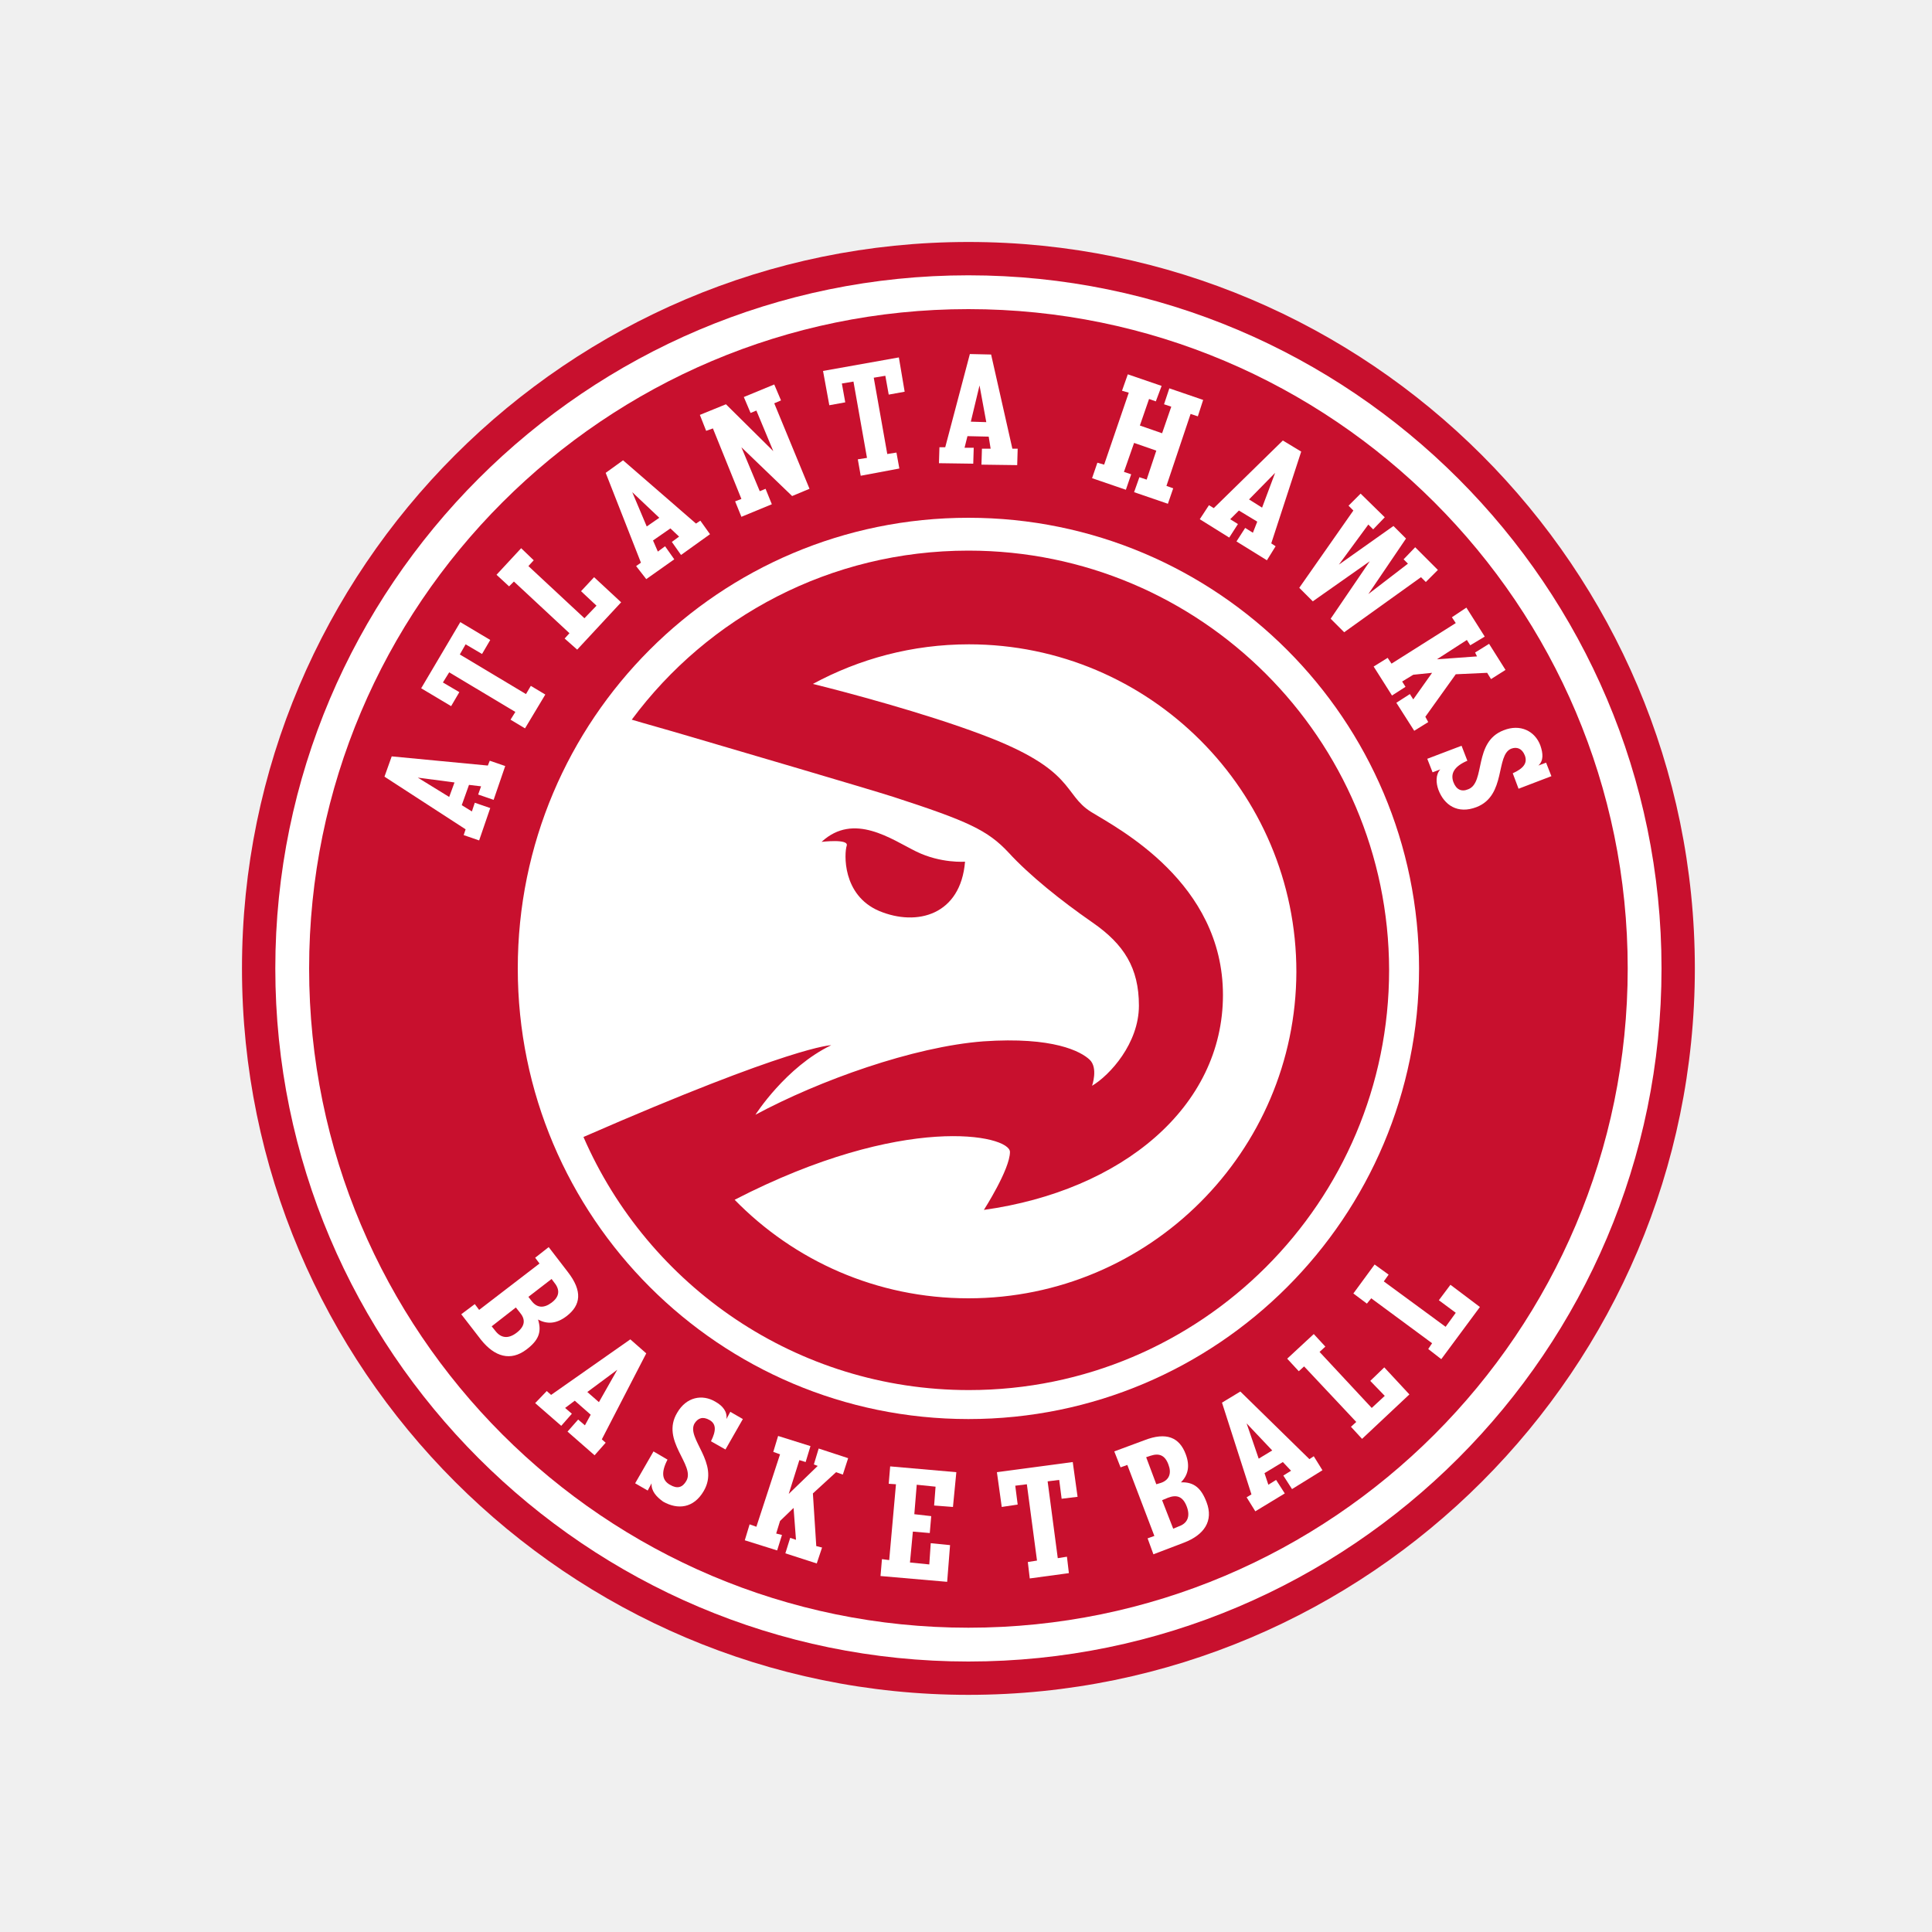
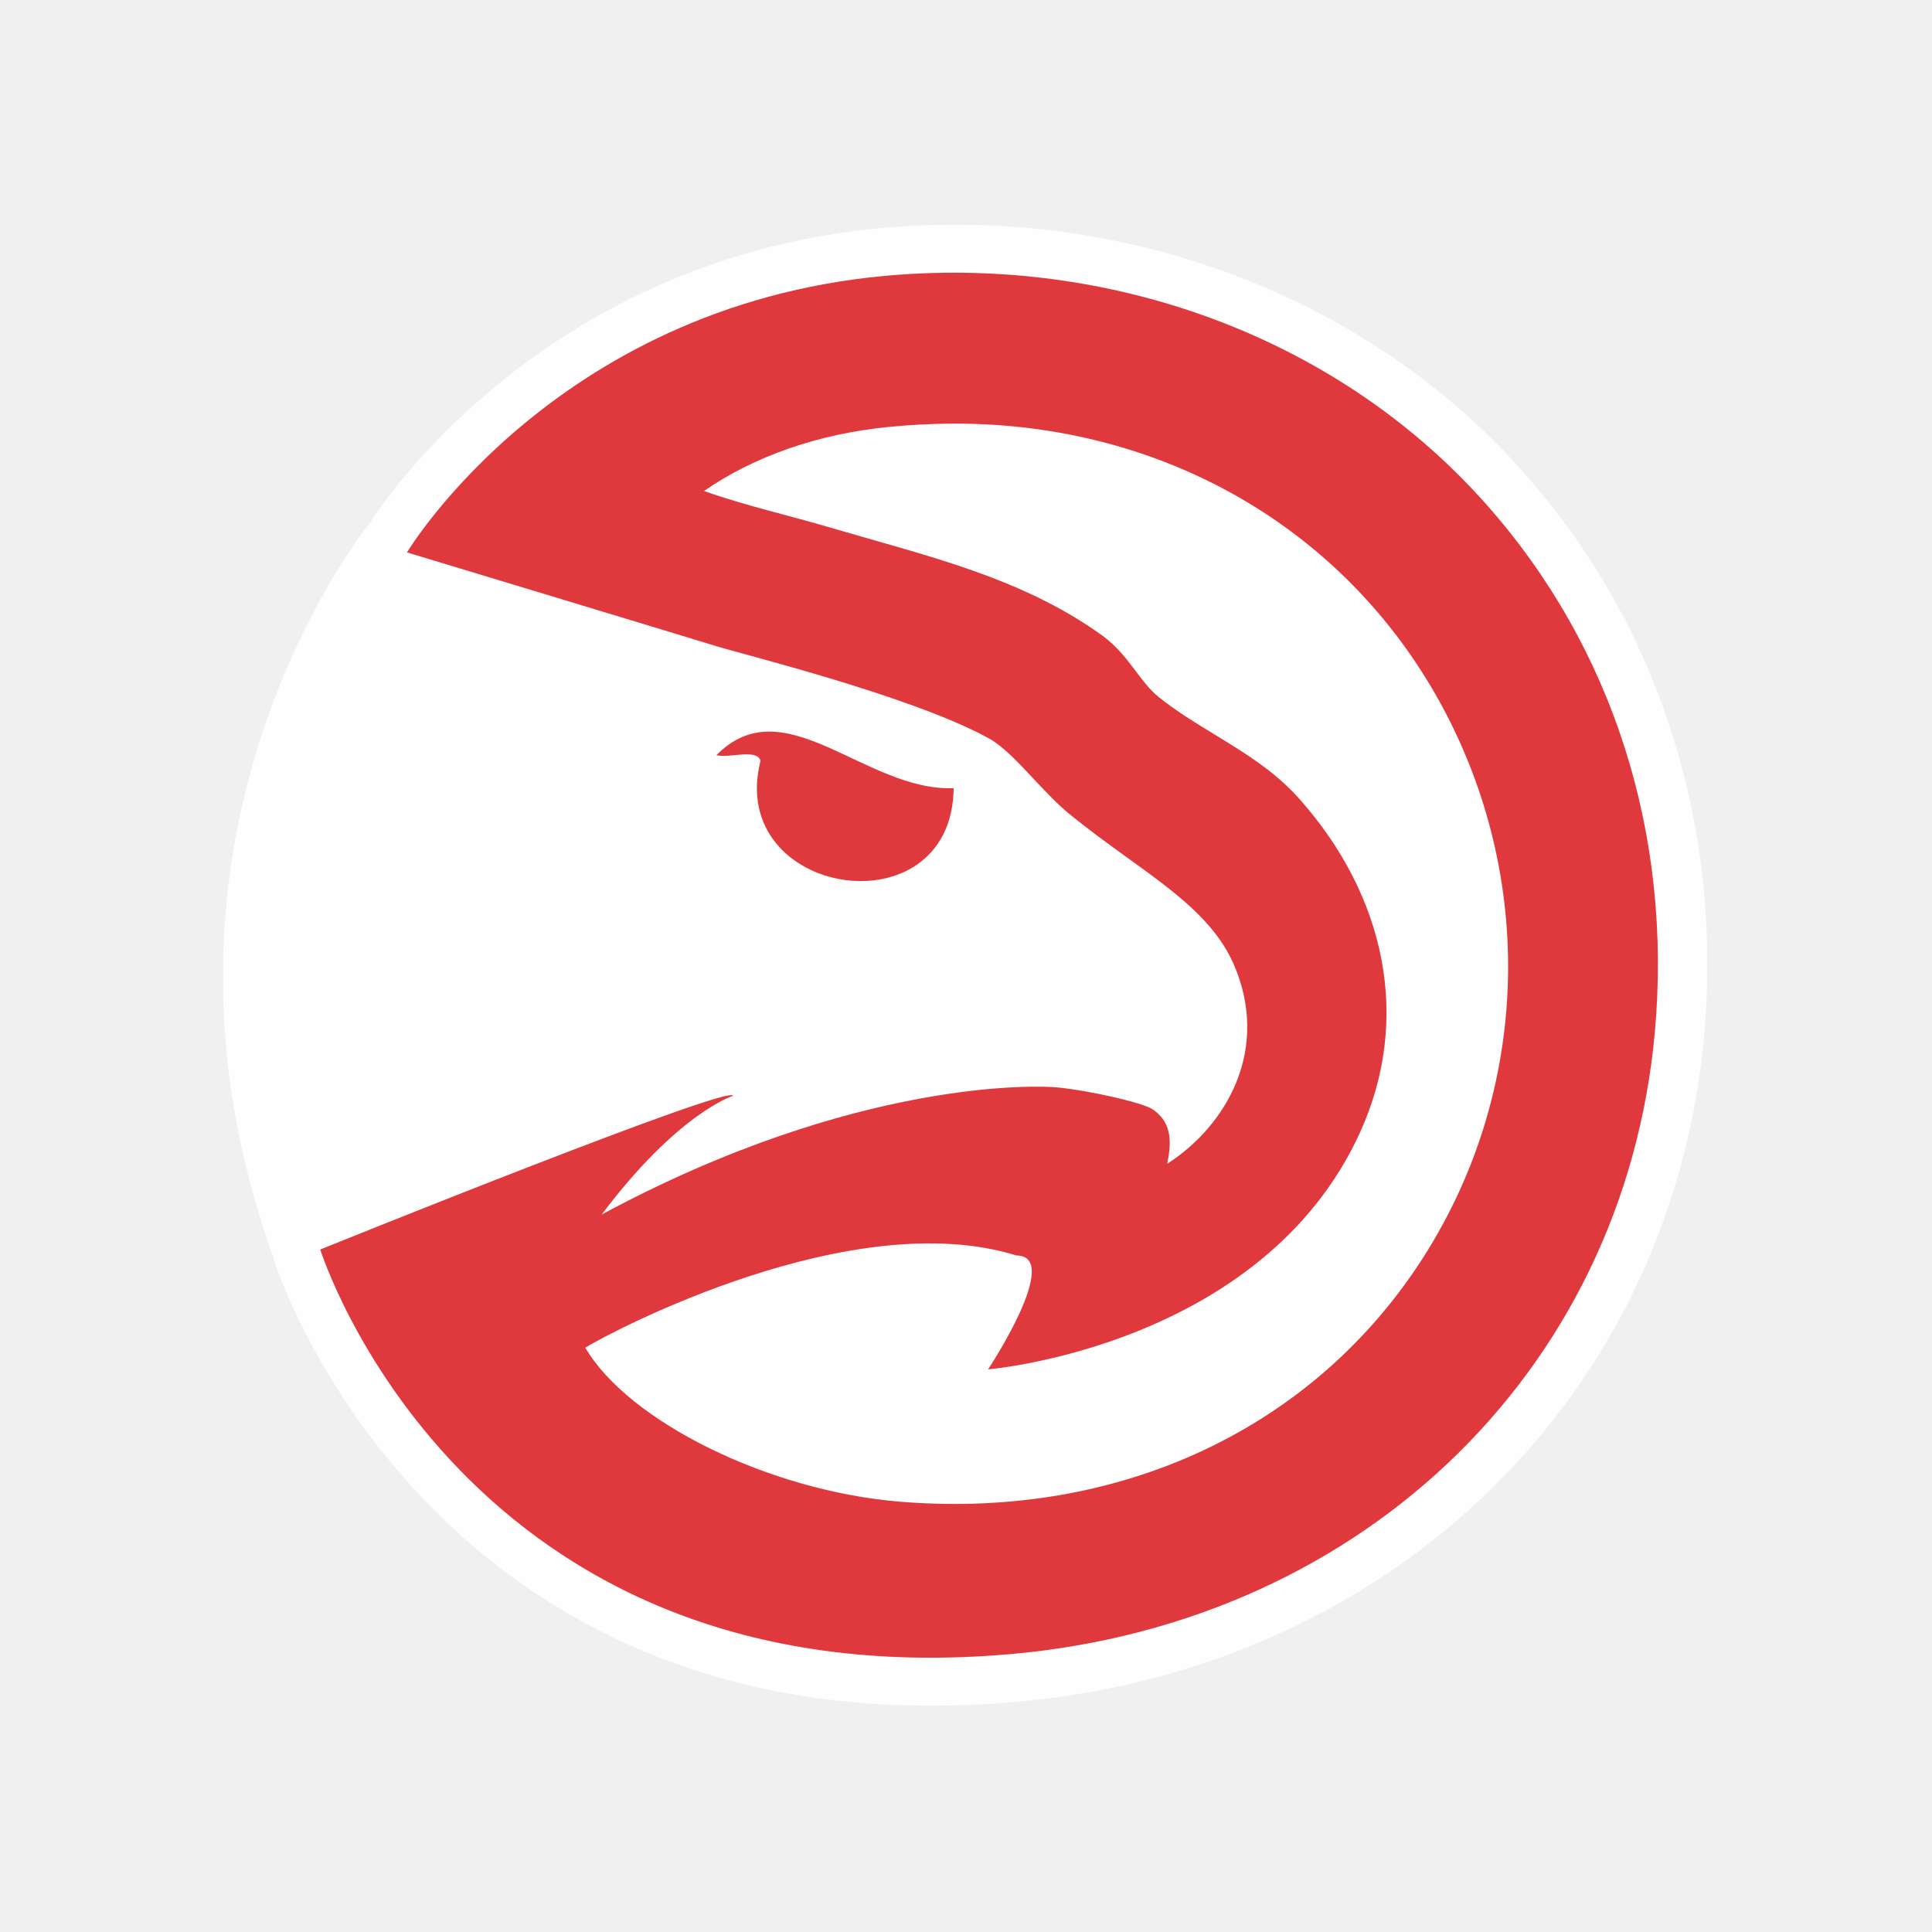
- <svg xmlns="http://www.w3.org/2000/svg" version="1.1" id="Layer_1" x="0px" y="0px" viewBox="0 0 400 400" style="enable-background:new 0 0 400 400;" xml:space="preserve">
-   <style type="text/css">
- 	.st0{fill:#C8102E;}
- 	.st1{fill:#FFFFFF;}
- </style>
-   <g>
-     <path class="st0" d="M200.5,350.9c-82.9,0-150.4-67.5-150.4-150.4c0-82.9,67.5-150.4,150.4-150.4s150.4,67.5,150.4,150.4   C350.9,283.4,283.4,350.9,200.5,350.9" />
-     <path class="st1" d="M200.5,344C121.4,344,57,279.6,57,200.5C57,121.4,121.4,57,200.5,57C279.6,57,344,121.4,344,200.5   C344,279.6,279.6,344,200.5,344" />
-     <path class="st0" d="M200.5,337C125.2,337,64,275.8,64,200.5C64,125.2,125.2,64,200.5,64C275.8,64,337,125.2,337,200.5   C337,275.8,275.8,337,200.5,337" />
-     <path class="st1" d="M293.8,200.5c0,51.5-41.7,93.3-93.3,93.3c-51.5,0-93.3-41.8-93.3-93.3s41.7-93.3,93.3-93.3   C252,107.2,293.8,149,293.8,200.5" />
-     <path class="st0" d="M200.5,114c-28.6,0-53.9,13.7-69.7,35c2.3,0.7,6.7,1.9,12.1,3.5l0,0c8.5,2.5,36.8,10.8,42.1,12.5   c15.4,5,19.5,6.9,23.8,11.5c4.3,4.7,10.9,10,17.4,14.5c6.5,4.5,9.6,9.4,9.6,17.2c0,7.8-6,14.4-9.7,16.6c0,0,1.3-3.7-0.5-5.4   c-1.8-1.7-7.5-4.8-22-3.8c-14.5,1.1-34,8.1-47.2,15.2c0,0,6.3-9.9,15.7-14.4c0,0-7.8,0-51.3,19c13.4,30.8,44.1,52.4,79.8,52.4   c48,0,87-38.9,87-87C287.5,153,248.6,114,200.5,114 M200.5,268.8c-19,0-36.1-7.8-48.4-20.4c35.1-18.1,57-13.4,57-9.9   c0,3.6-5.4,12-5.4,12c28.6-4,49.5-21.3,49.5-44.5c0-23.3-21.8-34.5-27.3-37.9c-5.9-3.7-3.1-8.7-22.6-16c-11.9-4.5-28.5-8.9-35-10.5   c9.6-5.2,20.6-8.2,32.3-8.2c37.4,0,67.8,30.4,67.8,67.8C268.3,238.4,238,268.8,200.5,268.8" />
-     <path class="st0" d="M199.8,178.4c0,0-5,0.4-10.1-2.1c-5.1-2.5-12.9-8.2-19.6-2c0,0,5.7-0.7,5.2,0.8c-0.5,1.5-1,10.2,6.7,13.5   C189.9,191.9,198.9,189.4,199.8,178.4" />
-     <path class="st1" d="M98.3,270l0.9,1.2l12.5-9.6l-0.9-1.2l2.8-2.2l4,5.2c3,3.9,2.7,6.8-0.3,9.1c-2.1,1.6-4,1.7-5.9,0.7   c0.8,2.6,0.1,4.3-2.4,6.2c-3.3,2.5-6.6,1.5-9.4-2l-4.1-5.3L98.3,270z M102.6,275.6c1.1,1.4,2.6,1.7,4.4,0.3   c1.8-1.4,1.8-2.8,0.6-4.2l-0.8-1l-5,3.9L102.6,275.6z M110.1,269.4c1.1,1.4,2.5,1.5,4.1,0.3c1.6-1.2,1.8-2.6,0.6-4.1l-0.6-0.8   l-4.8,3.7L110.1,269.4z" />
-     <path class="st1" d="M113.2,288l0.9,0.8l16.4-11.5l3.3,2.9l-9.2,17.8l0.8,0.7l-2.3,2.6l-5.6-4.9l2.2-2.5l1.4,1.2l1.2-2.2l-3.3-2.9   l-2,1.5l1.4,1.2l-2.2,2.5l-5.4-4.7L113.2,288z M124,290.3l3.8-6.7l-6.2,4.6L124,290.3z" />
-     <path class="st1" d="M134.9,307.1l-0.8,1.5l-2.6-1.5l3.8-6.6l2.9,1.7c-1.4,2.7-1.1,4.3,0.5,5.2c1.5,0.9,2.6,0.6,3.4-0.8   c1.9-3.3-5.4-8.3-1.9-14.1c1.9-3.3,5.2-3.9,7.9-2.3c1.6,0.9,2.5,2.1,2.3,3.6l0.8-1.5l2.6,1.5l-3.6,6.3l-3-1.7   c1.1-2.2,1.1-3.6-0.3-4.4c-1.4-0.8-2.4-0.4-3.1,0.7c-1.8,3.1,5.3,8.2,1.9,14c-2.1,3.6-5.4,3.9-8.4,2.2   C135.9,309.9,134.8,308.7,134.9,307.1" />
-     <polygon class="st1" points="155.2,315.6 156.6,316.1 161.5,301.1 160.1,300.6 161.1,297.3 167.8,299.4 166.8,302.7 165.5,302.3    163.3,309.3 169.3,303.5 168.5,303.2 169.5,299.9 175.6,301.9 174.5,305.3 173.1,304.8 168.3,309.2 169,320.1 170.2,320.4    169.1,323.7 162.6,321.6 163.6,318.4 164.8,318.8 164.3,312.2 161.5,314.9 160.7,317.5 161.9,317.8 160.9,321 154.2,318.9  " />
-     <polygon class="st1" points="182.6,322.8 184.1,323 185.5,307.3 184,307.2 184.3,303.6 198,304.8 197.3,312 193.4,311.7    193.7,307.8 189.8,307.4 189.3,313.5 192.8,313.9 192.5,317.4 189,317.1 188.4,323.5 192.4,323.9 192.7,319.5 196.7,319.9    196.1,327.5 182.3,326.3  " />
-     <polygon class="st1" points="212.8,323.4 214.7,323.1 212.6,307.3 210.2,307.6 210.7,311.5 207.4,312 206.4,304.8 222.1,302.7    223.1,309.9 219.8,310.3 219.3,306.4 216.9,306.7 219,322.6 220.9,322.3 221.3,325.7 213.2,326.8  " />
-     <path class="st1" d="M237.6,318.5l1.4-0.5l-5.6-14.7l-1.4,0.5l-1.3-3.3l6.2-2.3c4.6-1.8,7.3-0.6,8.6,2.9c0.9,2.4,0.5,4.3-1,5.8   c2.7-0.1,4.2,1.2,5.3,4.1c1.5,3.9-0.5,6.8-4.7,8.4l-6.3,2.4L237.6,318.5z M240.4,307c1.7-0.6,2.2-2,1.5-3.8   c-0.7-1.9-1.9-2.4-3.7-1.8l-0.9,0.3l2.1,5.6L240.4,307z M244.1,316c1.7-0.6,2.4-2,1.6-4.1c-0.8-2.1-2.1-2.5-3.9-1.8l-1.2,0.5   l2.3,5.9L244.1,316z" />
-     <path class="st1" d="M258.1,310l1-0.6l-6.1-19l3.8-2.3l14.3,14l0.9-0.6l1.8,2.9l-6.3,3.9l-1.8-2.8l1.6-1l-1.7-1.8l-3.8,2.3l0.8,2.4   l1.6-1l1.8,2.8l-6.1,3.7L258.1,310z M263.4,300.3l-5.3-5.6l2.5,7.3L263.4,300.3z" />
-     <polygon class="st1" points="279.7,295.4 280.8,294.4 270,282.9 268.9,283.9 266.5,281.3 272,276.2 274.4,278.8 273.2,279.9    284,291.5 286.7,289 283.7,285.9 286.6,283.1 291.8,288.7 282,297.9  " />
-     <polygon class="st1" points="295.7,279.3 296.5,278.1 283.9,268.8 283,269.9 280.2,267.8 284.6,261.8 287.5,263.9 286.5,265.3    299.3,274.7 301.4,271.8 297.9,269.2 300.3,266 306.4,270.6 298.4,281.4  " />
-     <path class="st1" d="M96,172.9l0.4-1.2l-16.8-10.9l1.5-4.2l19.9,1.9l0.4-1l3.2,1.1l-2.4,7l-3.2-1.1l0.6-1.7l-2.5-0.3l-1.5,4.2   l2.1,1.3l0.6-1.8l3.2,1.1l-2.3,6.7L96,172.9z M94.1,162l-7.6-1L93,165L94.1,162z" />
-     <polygon class="st1" points="105.7,149 106.7,147.4 93,139.2 91.7,141.3 95.1,143.3 93.4,146.2 87.2,142.5 95.3,128.8 101.5,132.5    99.8,135.4 96.4,133.4 95.2,135.5 108.9,143.7 109.9,142 112.9,143.8 108.7,150.8  " />
-     <polygon class="st1" points="116.9,132.2 117.9,131.1 106.4,120.4 105.4,121.4 102.8,119 107.9,113.5 110.5,116 109.4,117.2    121,128 123.5,125.4 120.3,122.4 123,119.5 128.6,124.7 119.5,134.5  " />
-     <path class="st1" d="M131.7,117.2l1-0.7l-7.3-18.6l3.6-2.6l15.1,13.1l0.9-0.6l2,2.8l-6,4.3l-1.9-2.7l1.5-1.1l-1.8-1.7l-3.6,2.5   l1,2.3l1.5-1.1l1.9,2.7l-5.8,4.1L131.7,117.2z M136.5,107.2l-5.6-5.3l3,7.1L136.5,107.2z" />
-     <polygon class="st1" points="152.2,103.8 153.5,103.3 147.6,88.7 146.2,89.2 144.9,85.9 150.3,83.7 160.1,93.4 156.6,85    155.4,85.5 154,82.2 160.3,79.6 161.7,82.9 160.3,83.5 167.6,101.2 164,102.7 153.5,92.6 157.3,101.7 158.5,101.2 159.8,104.4    153.5,107  " />
-     <polygon class="st1" points="177.6,95.1 179.5,94.8 176.7,79 174.3,79.4 175,83.3 171.7,83.9 170.4,76.8 186.1,74 187.3,81.1    184,81.7 183.3,77.8 180.9,78.2 183.7,94 185.6,93.7 186.2,97 178.2,98.5  " />
-     <path class="st1" d="M194.5,92.6l1.2,0l5.1-19.3l4.4,0.1l4.4,19.5l1.1,0l-0.1,3.4l-7.4-0.1l0.1-3.3l1.8,0l-0.4-2.5l-4.4-0.1   l-0.6,2.4l1.9,0l-0.1,3.3l-7.1-0.1L194.5,92.6z M204.2,87.4l-1.4-7.6l-1.8,7.5L204.2,87.4z" />
-     <polygon class="st1" points="227.2,95.8 228.6,96.2 233.7,81.3 232.3,80.9 233.5,77.5 240.5,79.9 239.3,83.1 237.9,82.6 236,88.1    240.6,89.7 242.5,84.2 241,83.7 242.1,80.4 249.1,82.8 248,86.2 246.5,85.7 241.5,100.6 242.9,101.1 241.8,104.3 234.8,101.9    235.9,98.8 237.4,99.3 239.4,93.3 234.8,91.7 232.7,97.7 234.2,98.2 233.1,101.4 226.1,99  " />
-     <path class="st1" d="M250.3,104.6l1,0.6l14.3-14l3.8,2.3l-6.2,19l0.9,0.6l-1.8,2.9l-6.3-3.9l1.8-2.8l1.6,1l0.9-2.3l-3.8-2.3   l-1.8,1.8l1.6,1l-1.8,2.8l-6.1-3.8L250.3,104.6z M261.3,105.1l2.7-7.2l-5.4,5.5L261.3,105.1z" />
-     <polygon class="st1" points="280.2,105.7 279.2,104.7 281.7,102.2 286.7,107.1 284.3,109.6 283.3,108.6 277.2,116.9 288.5,108.9    291.1,111.5 283.3,123 291.5,116.7 290.6,115.8 293,113.3 297.7,118 295.2,120.5 294.2,119.5 278.3,130.9 275.5,128.1 283.6,116.2    271.8,124.5 269,121.7  " />
-     <polygon class="st1" points="287.3,136.2 288.1,137.4 301.4,129 300.6,127.8 303.6,125.8 307.4,131.8 304.4,133.6 303.7,132.5    297.5,136.5 305.8,135.9 305.4,135.1 308.3,133.3 311.7,138.7 308.7,140.6 307.9,139.3 301.4,139.6 295.1,148.4 295.7,149.5    292.8,151.3 289.1,145.5 291.9,143.7 292.6,144.8 296.5,139.3 292.6,139.7 290.3,141.1 291,142.2 288.2,144 284.4,138  " />
-     <path class="st1" d="M298.2,159.3l-1.6,0.6l-1.1-2.8l7.1-2.7l1.2,3.1c-2.8,1.2-3.5,2.7-2.9,4.4c0.6,1.6,1.7,2.1,3.1,1.5   c3.6-1.4,1-9.8,7.3-12.2c3.5-1.4,6.5,0.2,7.6,3.1c0.6,1.7,0.7,3.2-0.4,4.2l1.6-0.6l1.1,2.8l-6.8,2.6l-1.2-3.2   c2.2-1,3.1-2.1,2.5-3.7c-0.6-1.5-1.7-1.8-2.8-1.4c-3.3,1.3-1,9.7-7.2,12.1c-3.9,1.5-6.7-0.4-7.9-3.6   C297.3,162.1,297.2,160.4,298.2,159.3" />
+ <svg xmlns="http://www.w3.org/2000/svg" xmlns:xlink="http://www.w3.org/1999/xlink" width="500" height="500" viewBox="0 0 500 500">
+   <defs>
+     <path id="a" d="M0 383.673h384.158V.383H0z" />
+   </defs>
+   <g fill="none" fill-rule="evenodd">
+     <g transform="translate(57.6923 57.77)">
+       <mask id="b" fill="#fff">
+         <use xlink:href="#a" />
+       </mask>
+       <path d="M333.166 60.713C297.198 22.365 244.831.376 189.471.376c-4.731 0-9.487.152-14.192.481C85.955 6.904 42.771 70.214 38.294 77.186c-6.582 8.35-63.274 84.717-25.302 190.246l.71 2.277c.368 1.139 37.338 113.968 169.516 113.968h.025c7.077 0 14.446-.329 21.865-.987 98.709-8.641 172.142-81.415 178.584-176.911 3.665-54.871-14.281-106.39-50.528-145.067" fill="#FEFEFE" fill-rule="nonzero" mask="url(#b)" />
+     </g>
+     <path d="M351.967 293.09c13.406-29.403 6.658-61.374-15.929-86.602-6.278-6.997-14.103-11.766-21.675-16.384-4.921-2.998-10.019-6.098-14.585-9.78-2.143-1.733-3.906-4.061-5.771-6.541-2.321-3.074-4.946-6.566-8.713-9.287-20.939-15.106-45.569-20.635-69.894-27.809-11.491-3.378-22.677-5.883-33.203-9.615 12.987-9.008 29.703-14.828 47.928-16.599 5.732-.557 11.452-.848 17.033-.848 53.736 0 100.662 26.999 125.546 72.217 24.909 45.306 23.273 100.279-4.312 143.485-28.333 44.383-78.594 67.991-135.476 63.31-34.028-2.783-70.287-20.8-81.448-39.866 6.912-4.238 69.044-37.095 111.557-23.861 12.188.038-7.305 29.479-7.305 29.479s70.947-5.845 96.249-61.298m29.449-166.107c-37.033-39.474-91.873-59.742-147.842-55.959-88.842 6.035-128.247 71.939-128.247 71.939s70.389 21.28 80.091 24.279c6.582 2.05 50.528 12.88 70.338 23.76 4.135 2.265 8.193 6.807 12.188 11.045 2.968 3.138 5.758 6.111 8.662 8.489 5.2 4.251 10.298 7.933 15.219 11.488 12.213 8.806 22.753 16.397 27.648 27.961 4.249 10.046 4.413 20.458.469 30.137-3.424 8.426-9.867 15.929-17.87 21.065.812-4.264 1.902-10.362-3.868-14.158-2.461-1.607-15.752-4.732-24.642-5.617-4.249-.443-51.809-2.657-117.847 32.908 19.81-26.341 33.989-30.732 33.989-30.732-.533-3.176-106.826 39.778-106.826 39.778s36.666 117.169 178.584 104.72c92.33-8.11 161.12-75.469 167.157-165.386 3.45-51.367-13.317-99.57-47.205-135.717" fill="#E0393D" fill-rule="nonzero" />
+     <path d="M246.801 203.98c-22.816.898-43.793-26.455-61.397-8.54 3.412.86 10.349-1.784 11.427 1.417-9.043 35.362 49.577 44.471 49.97 7.123" fill="#E0393D" fill-rule="nonzero" />
+     <path d="M0 0h500v500H0z" />
  </g>
</svg>
